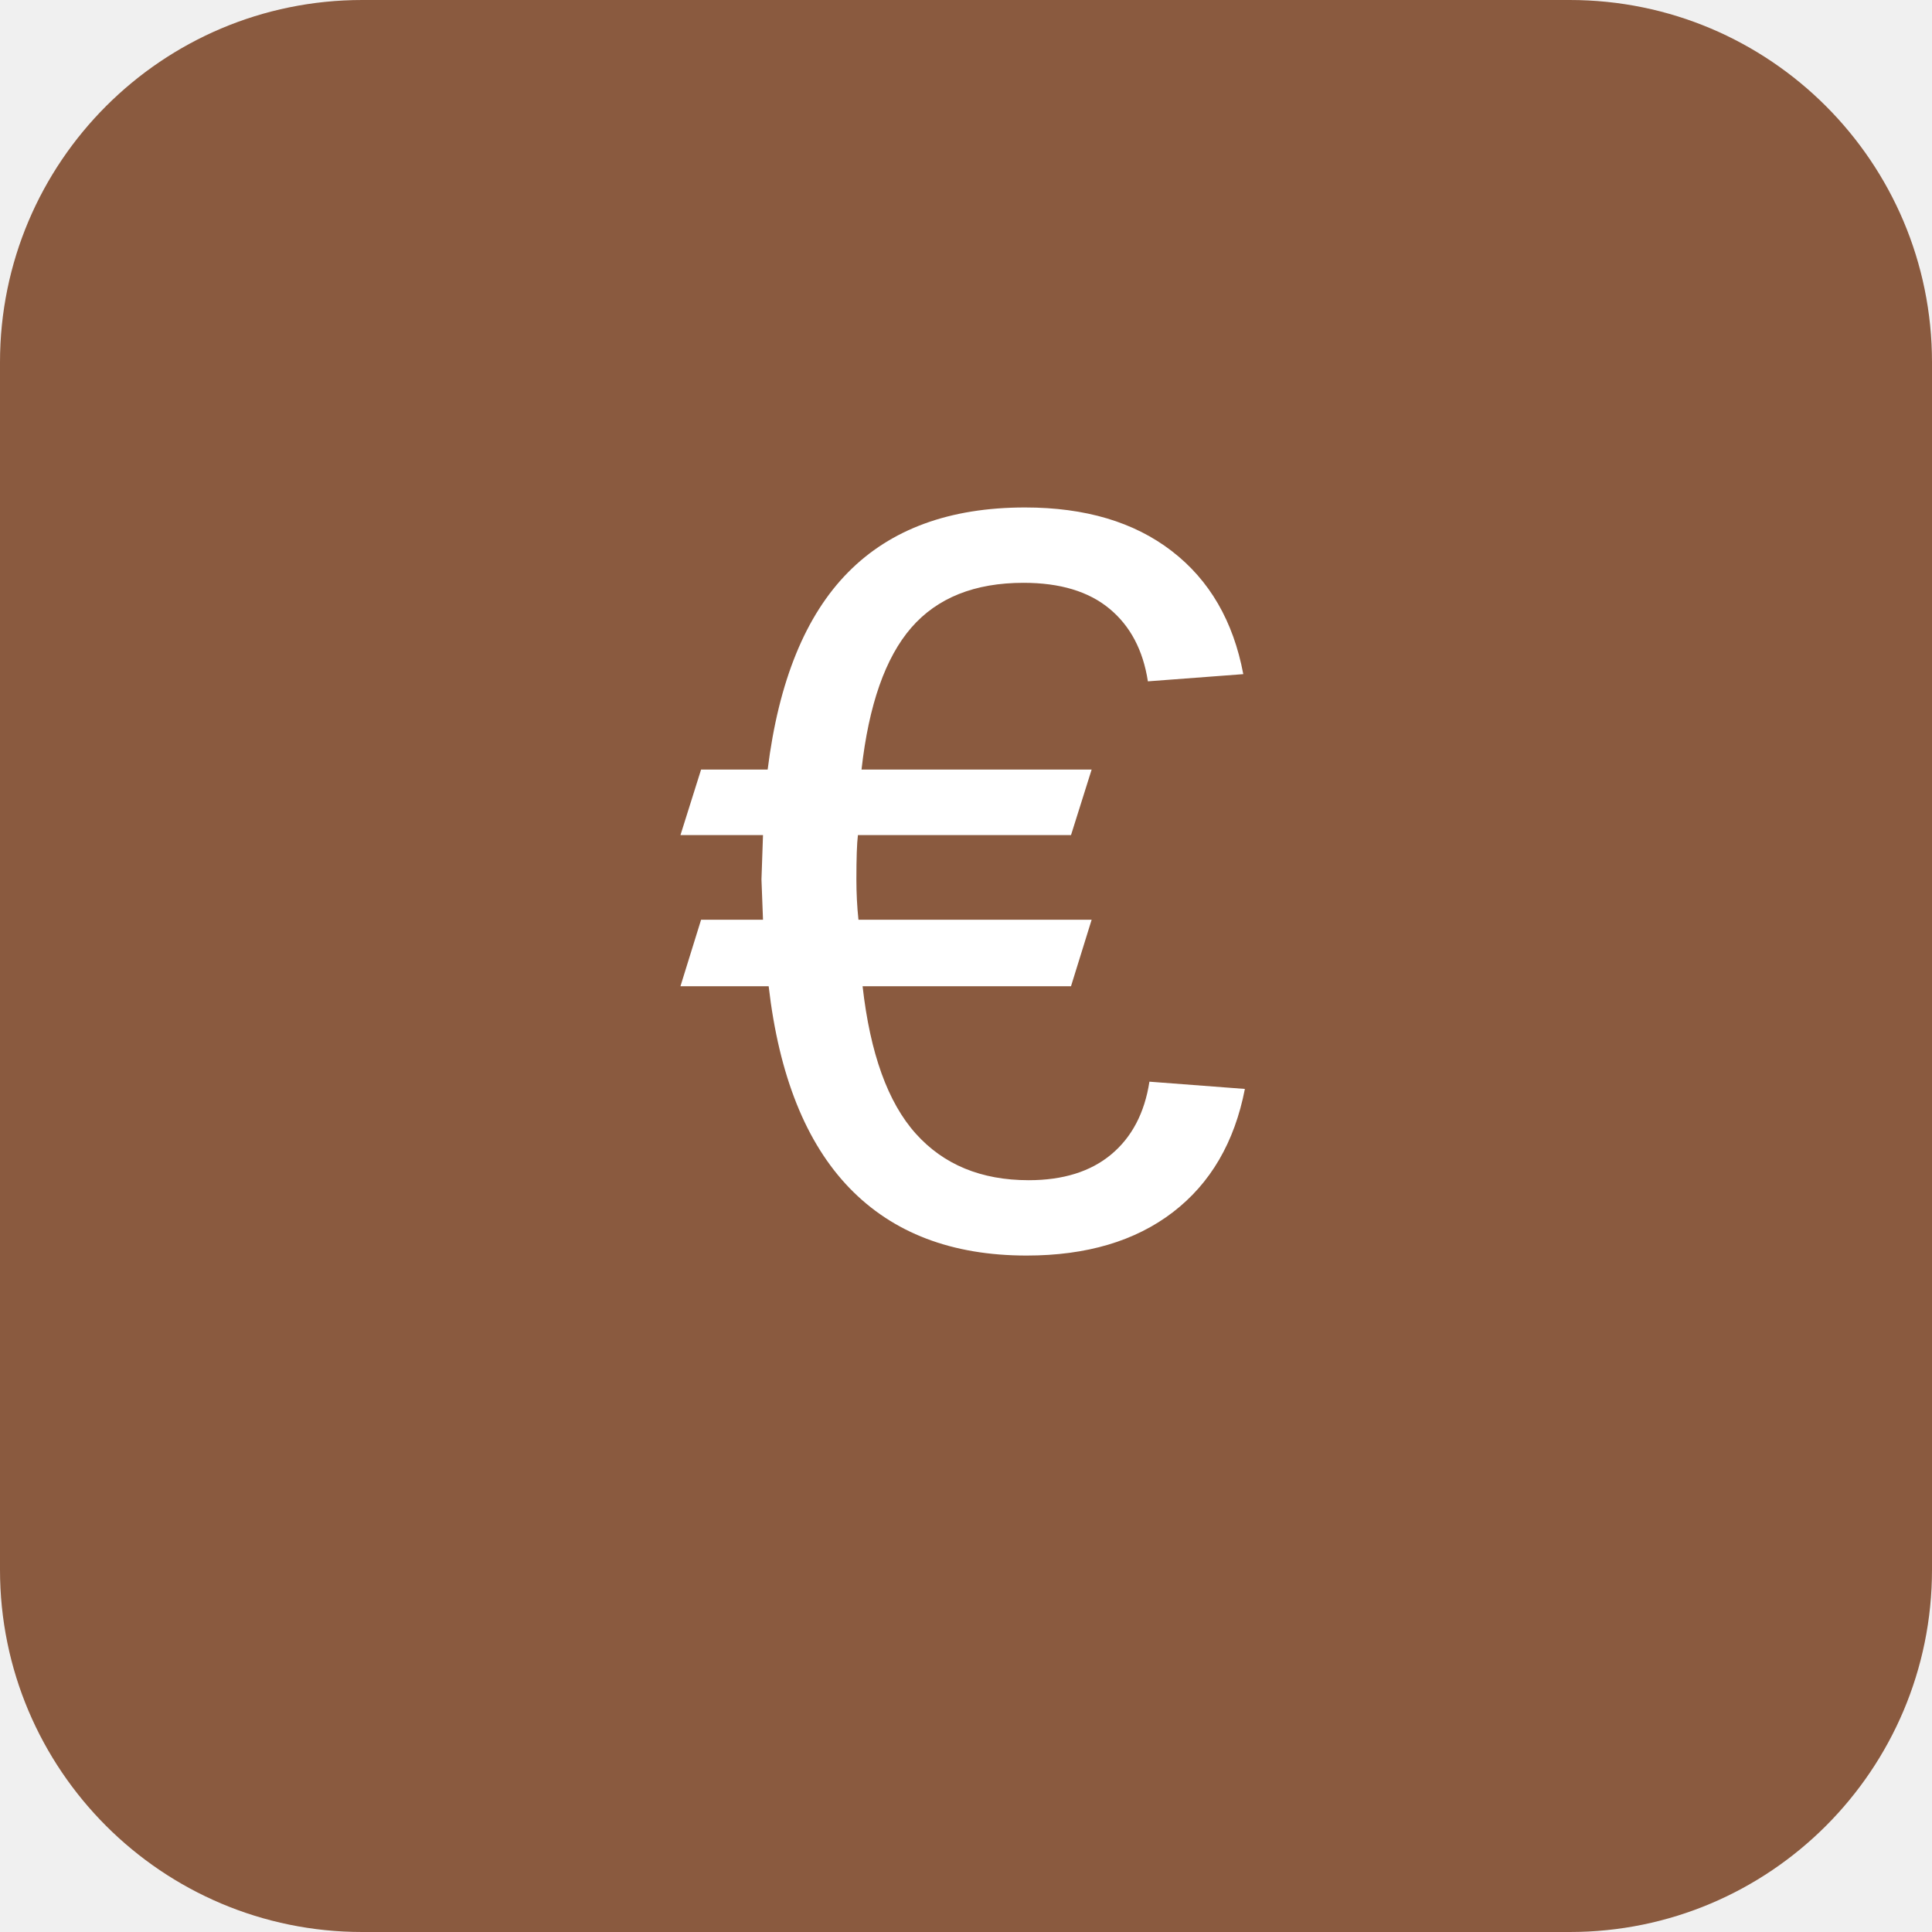
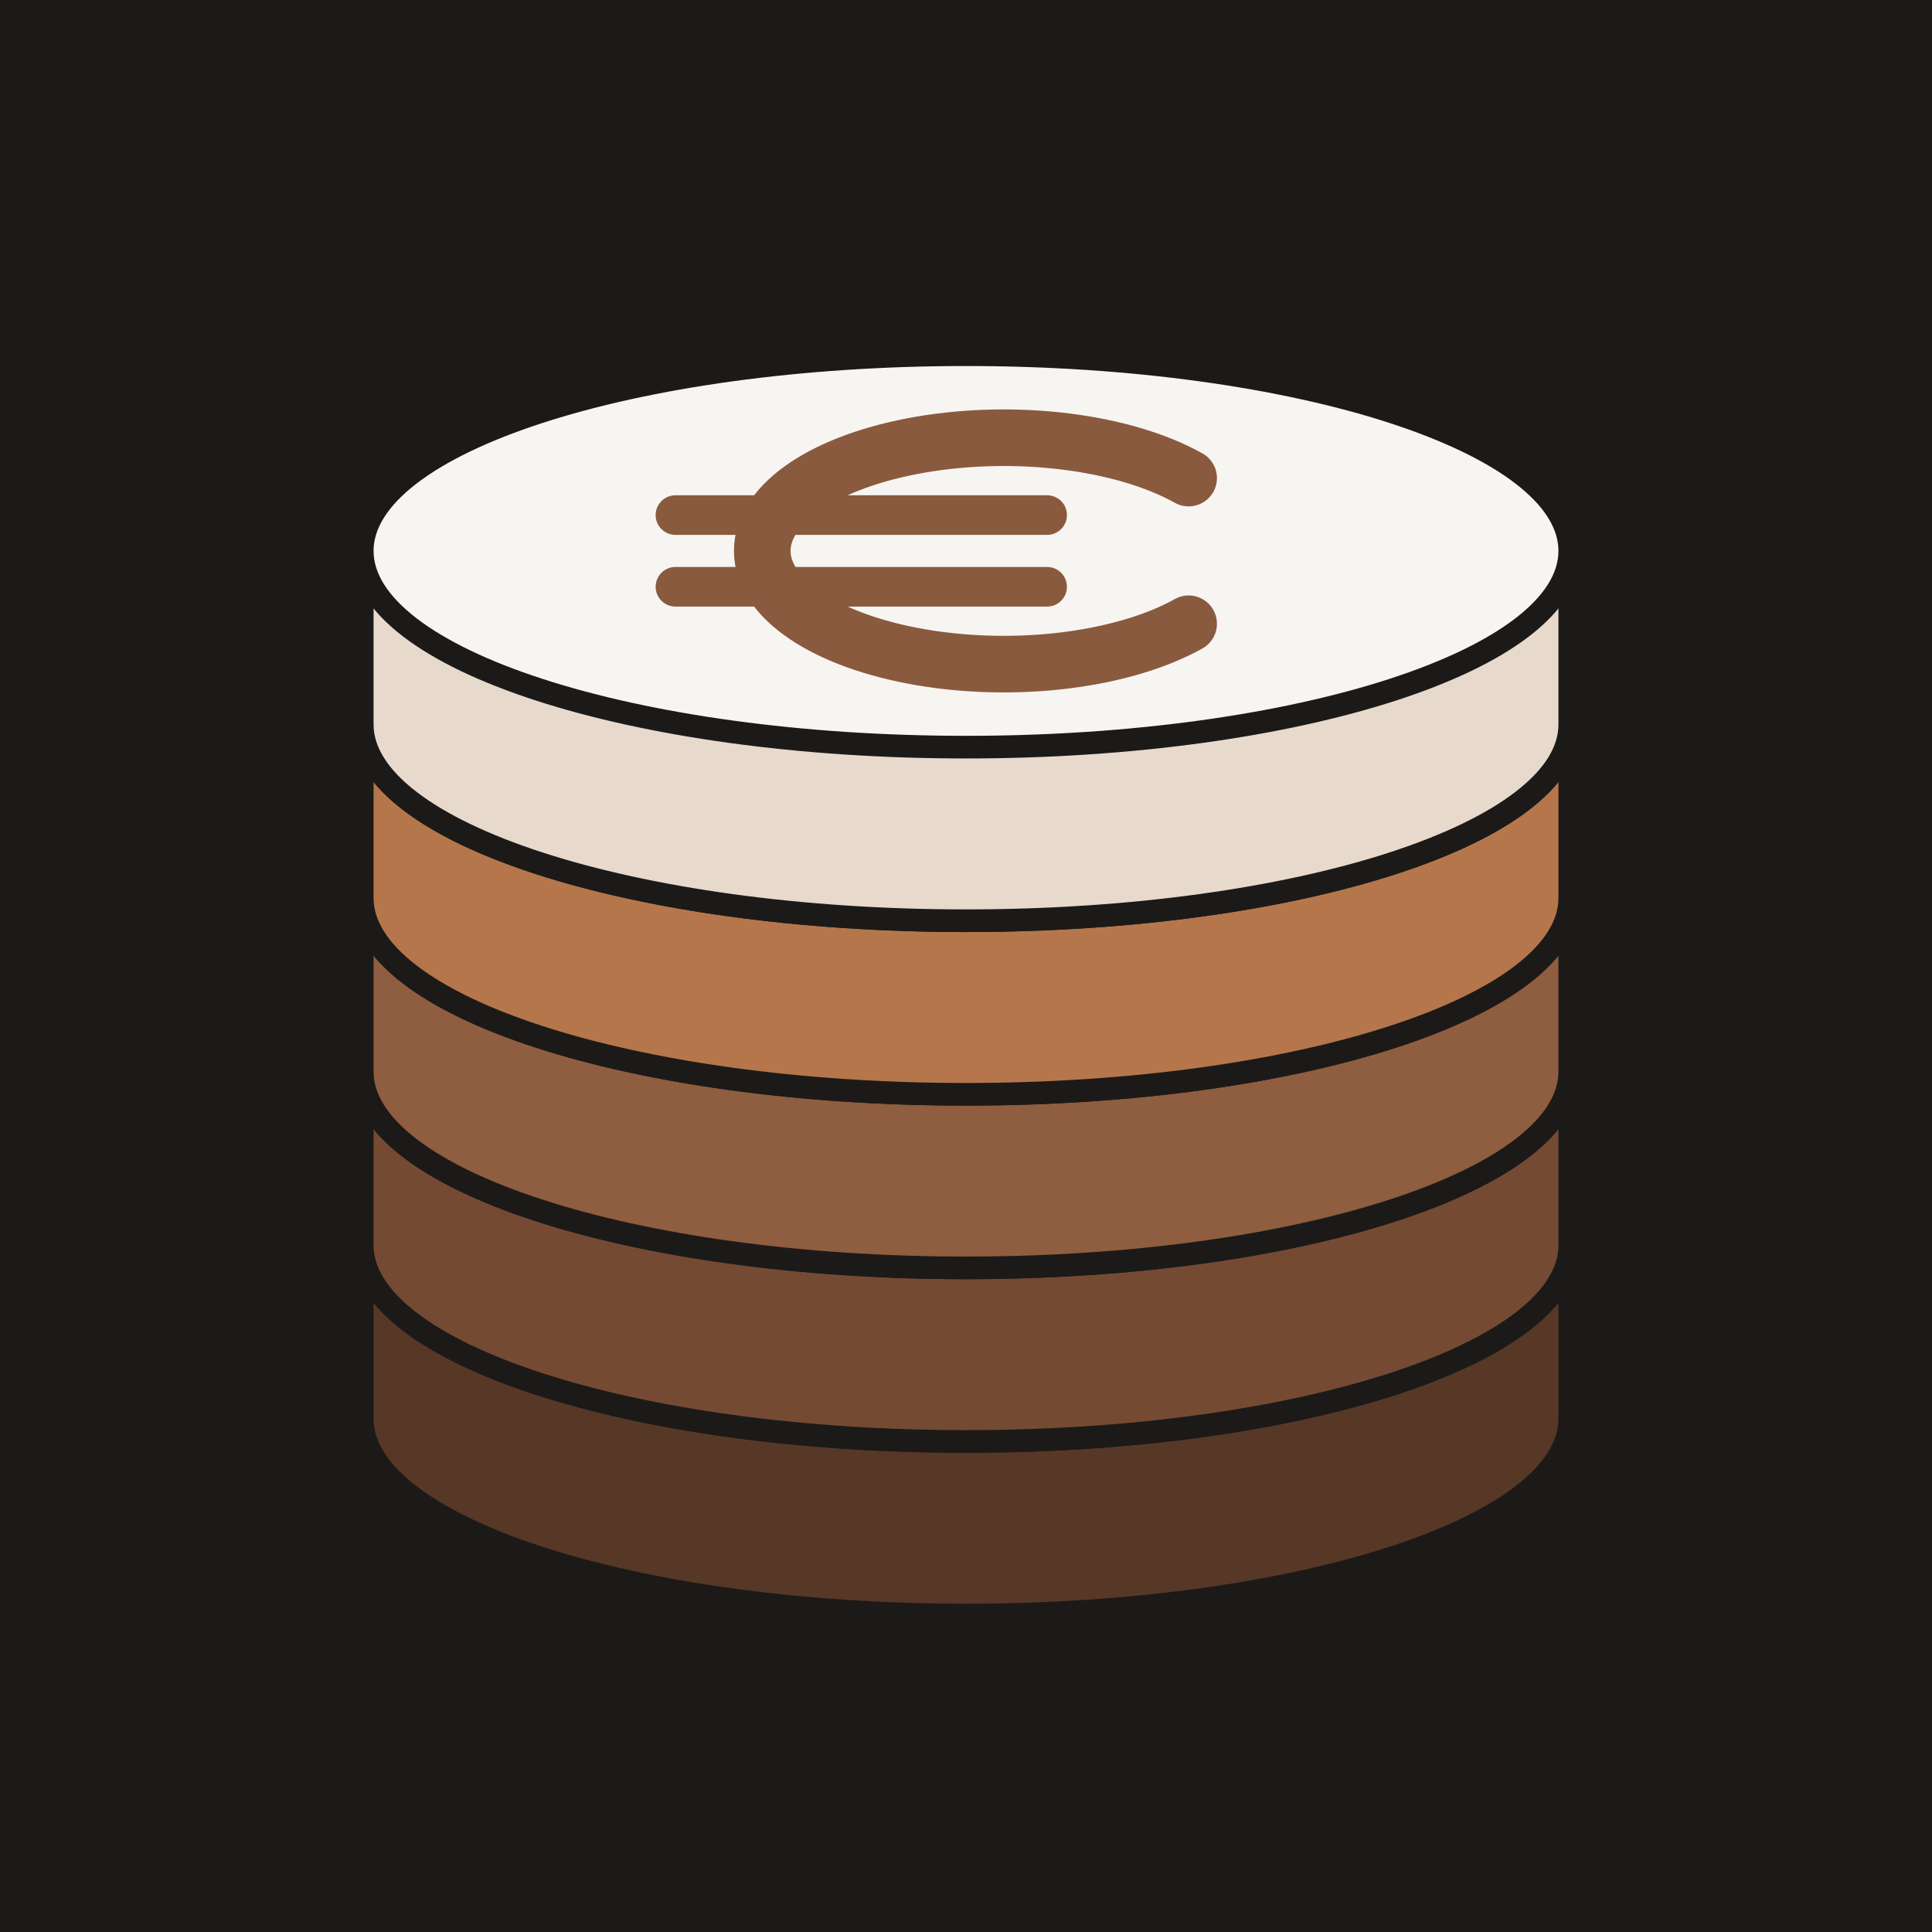
<svg xmlns="http://www.w3.org/2000/svg" viewBox="0 0 512 512">
-   <rect width="512" height="512" rx="96" fill="#8a5a3f" />
-   <text x="256" y="330" font-size="280" text-anchor="middle" fill="white" font-family="Arial, sans-serif">€</text>
+   <rect width="512" height="512" fill="#1c1a18" />
+   <path d="M96 330V376A160 52 0 0 0 416 376V330Z" fill="#573726" stroke="#1c1a18" stroke-width="6" stroke-linejoin="round" />
+   <ellipse cx="256" cy="330" rx="160" ry="52" fill="#6b4430" stroke="#1c1a18" stroke-width="6" />
+   <path d="M96 284V330A160 52 0 0 0 416 330V284Z" fill="#744a33" stroke="#1c1a18" stroke-width="6" stroke-linejoin="round" />
+   <ellipse cx="256" cy="284" rx="160" ry="52" fill="#8a5a3f" stroke="#1c1a18" stroke-width="6" />
+   <path d="M96 238V284A160 52 0 0 0 416 284V238Z" fill="#8f5d3f" stroke="#1c1a18" stroke-width="6" stroke-linejoin="round" />
+   <ellipse cx="256" cy="238" rx="160" ry="52" fill="#a66f4c" stroke="#1c1a18" stroke-width="6" />
+   <path d="M96 192V238A160 52 0 0 0 416 238V192Z" fill="#b5764c" stroke="#1c1a18" stroke-width="6" stroke-linejoin="round" />
+   <ellipse cx="256" cy="192" rx="160" ry="52" fill="#c98a5f" stroke="#1c1a18" stroke-width="6" />
+   <path d="M96 146V192A160 52 0 0 0 416 192V146Z" fill="#e8d9cd" stroke="#1c1a18" stroke-width="6" stroke-linejoin="round" />
+   <ellipse cx="256" cy="146" rx="160" ry="52" fill="#f7f5f2" stroke="#1c1a18" stroke-width="6" />
+   <path d="M315.0 126.7A64 30 0 1 0 315.0 165.3" fill="none" stroke="#8a5a3f" stroke-width="15" stroke-linecap="round" />
+   <path d="M179.0 136.5H277.5" stroke="#8a5a3f" stroke-width="10.5" stroke-linecap="round" />
+   <path d="M179.0 155.5H277.5" stroke="#8a5a3f" stroke-width="10.5" stroke-linecap="round" />
</svg>
